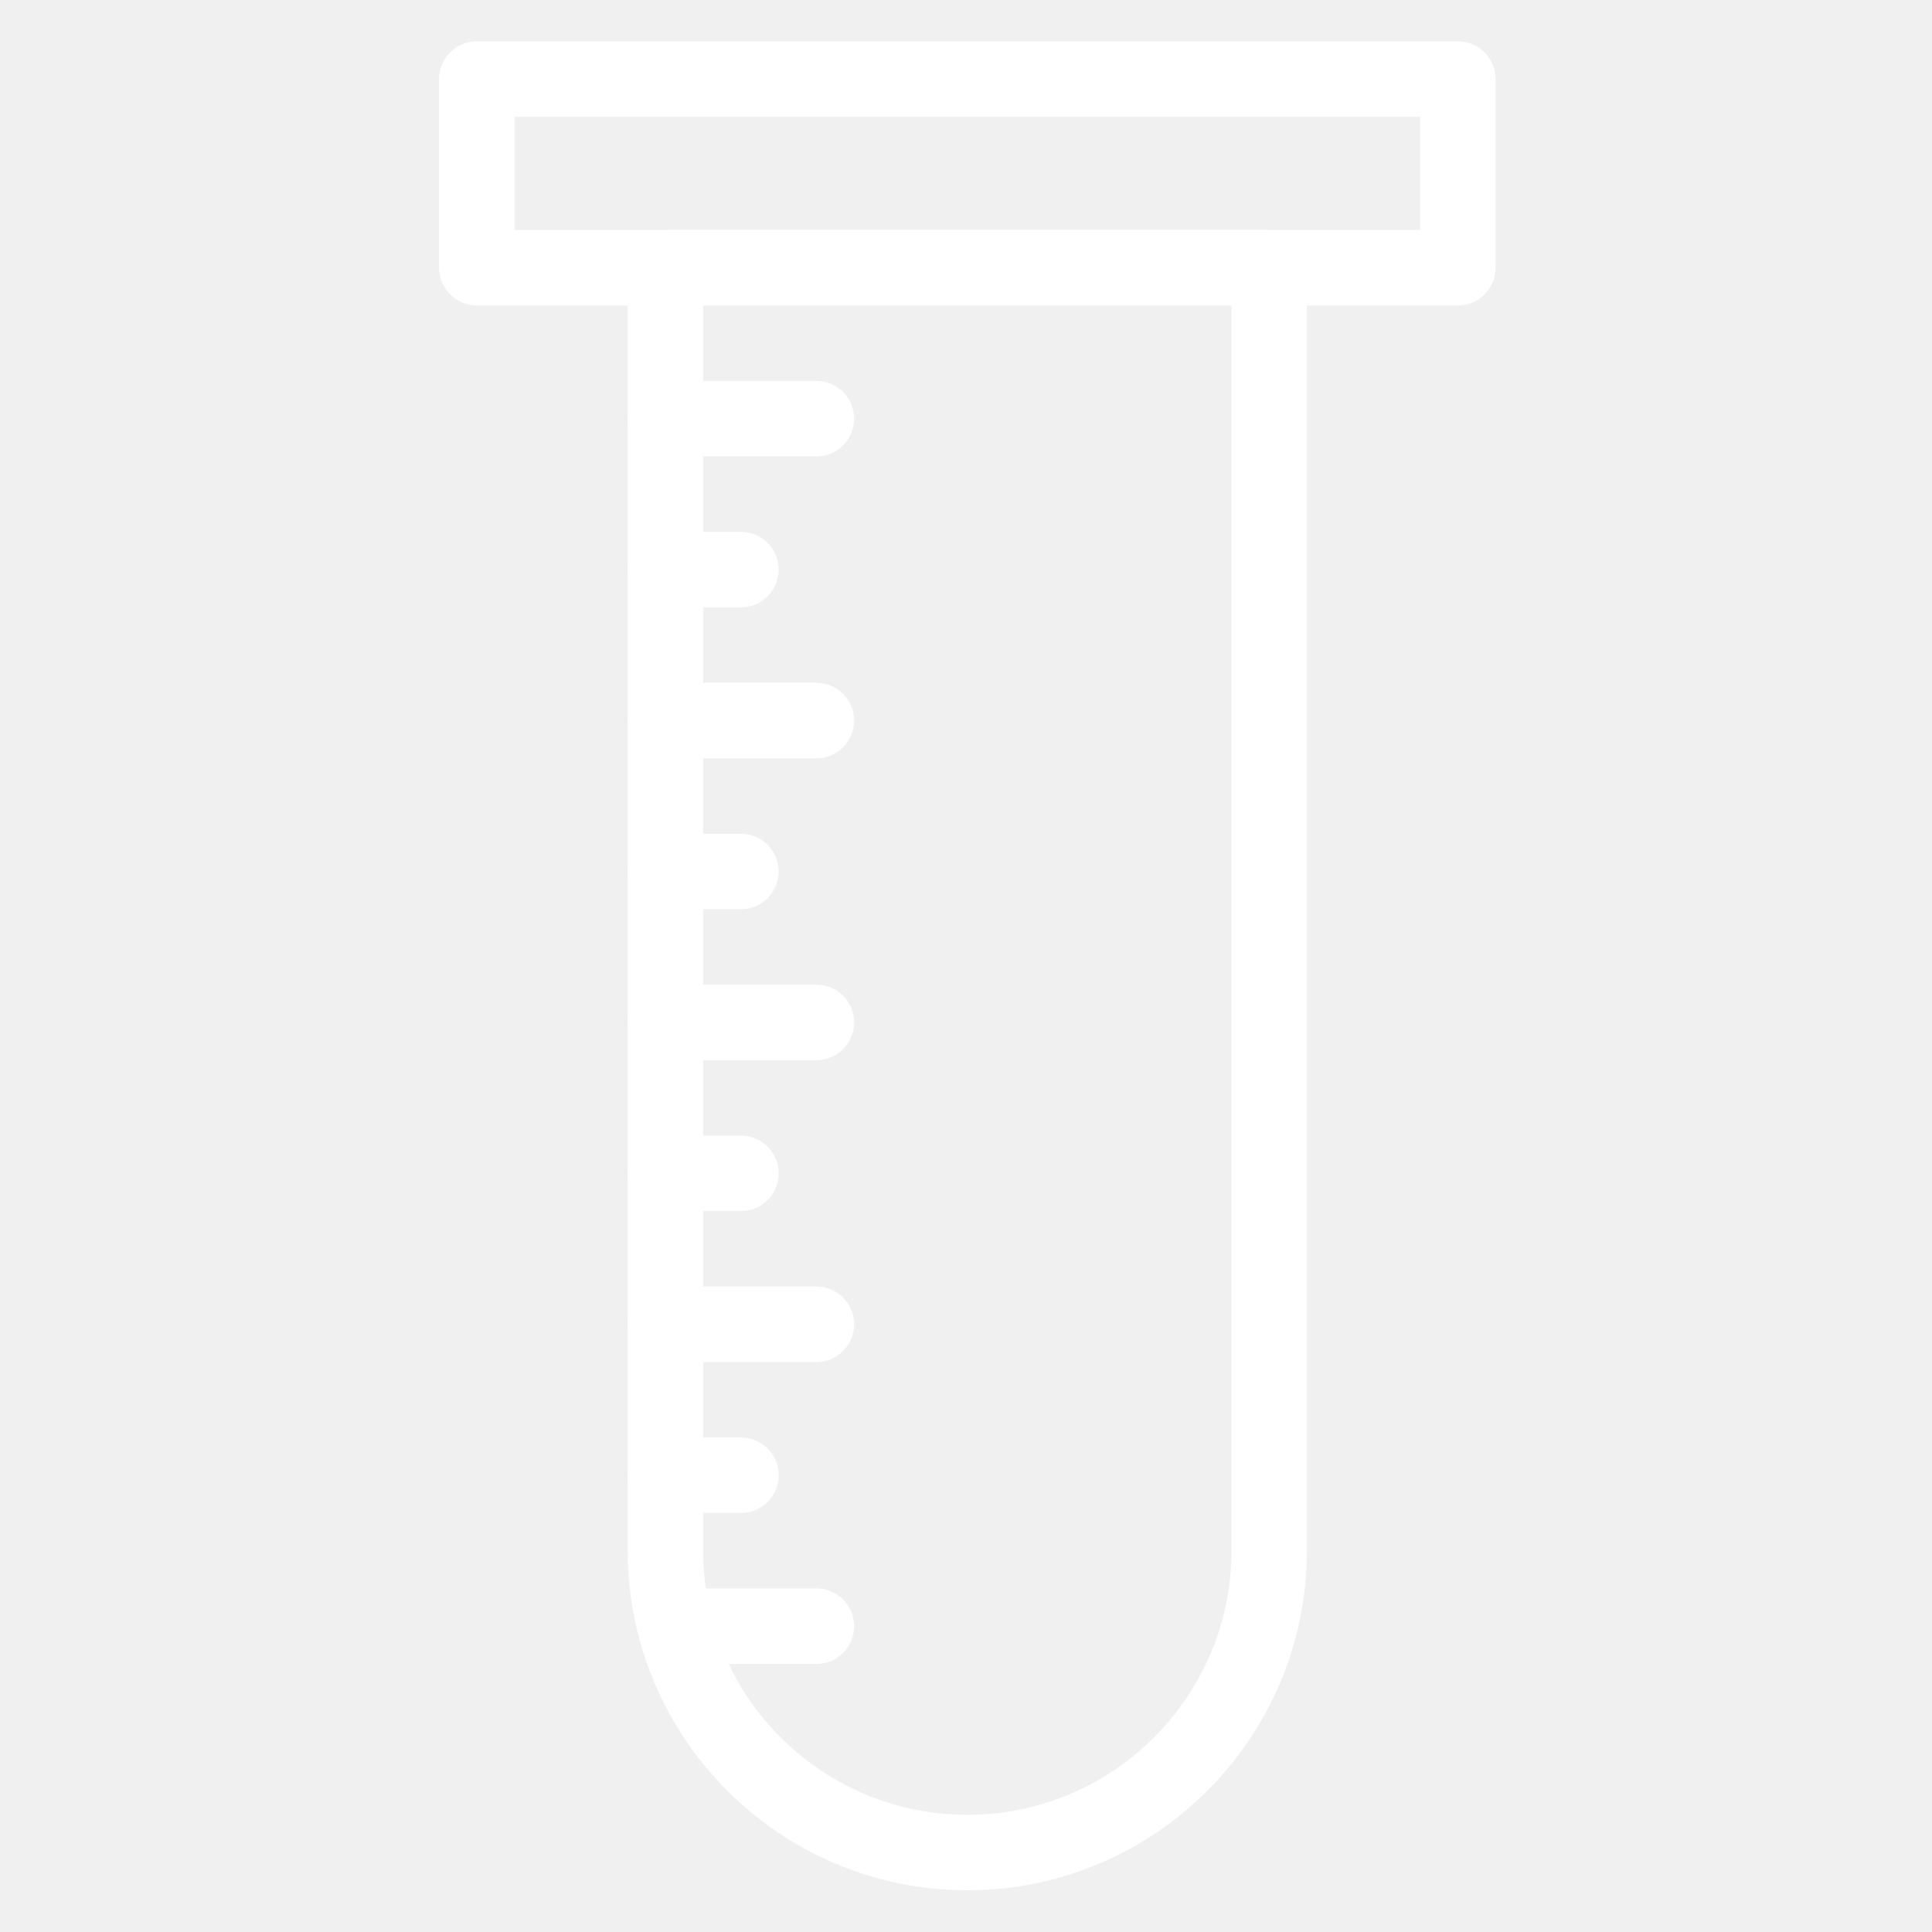
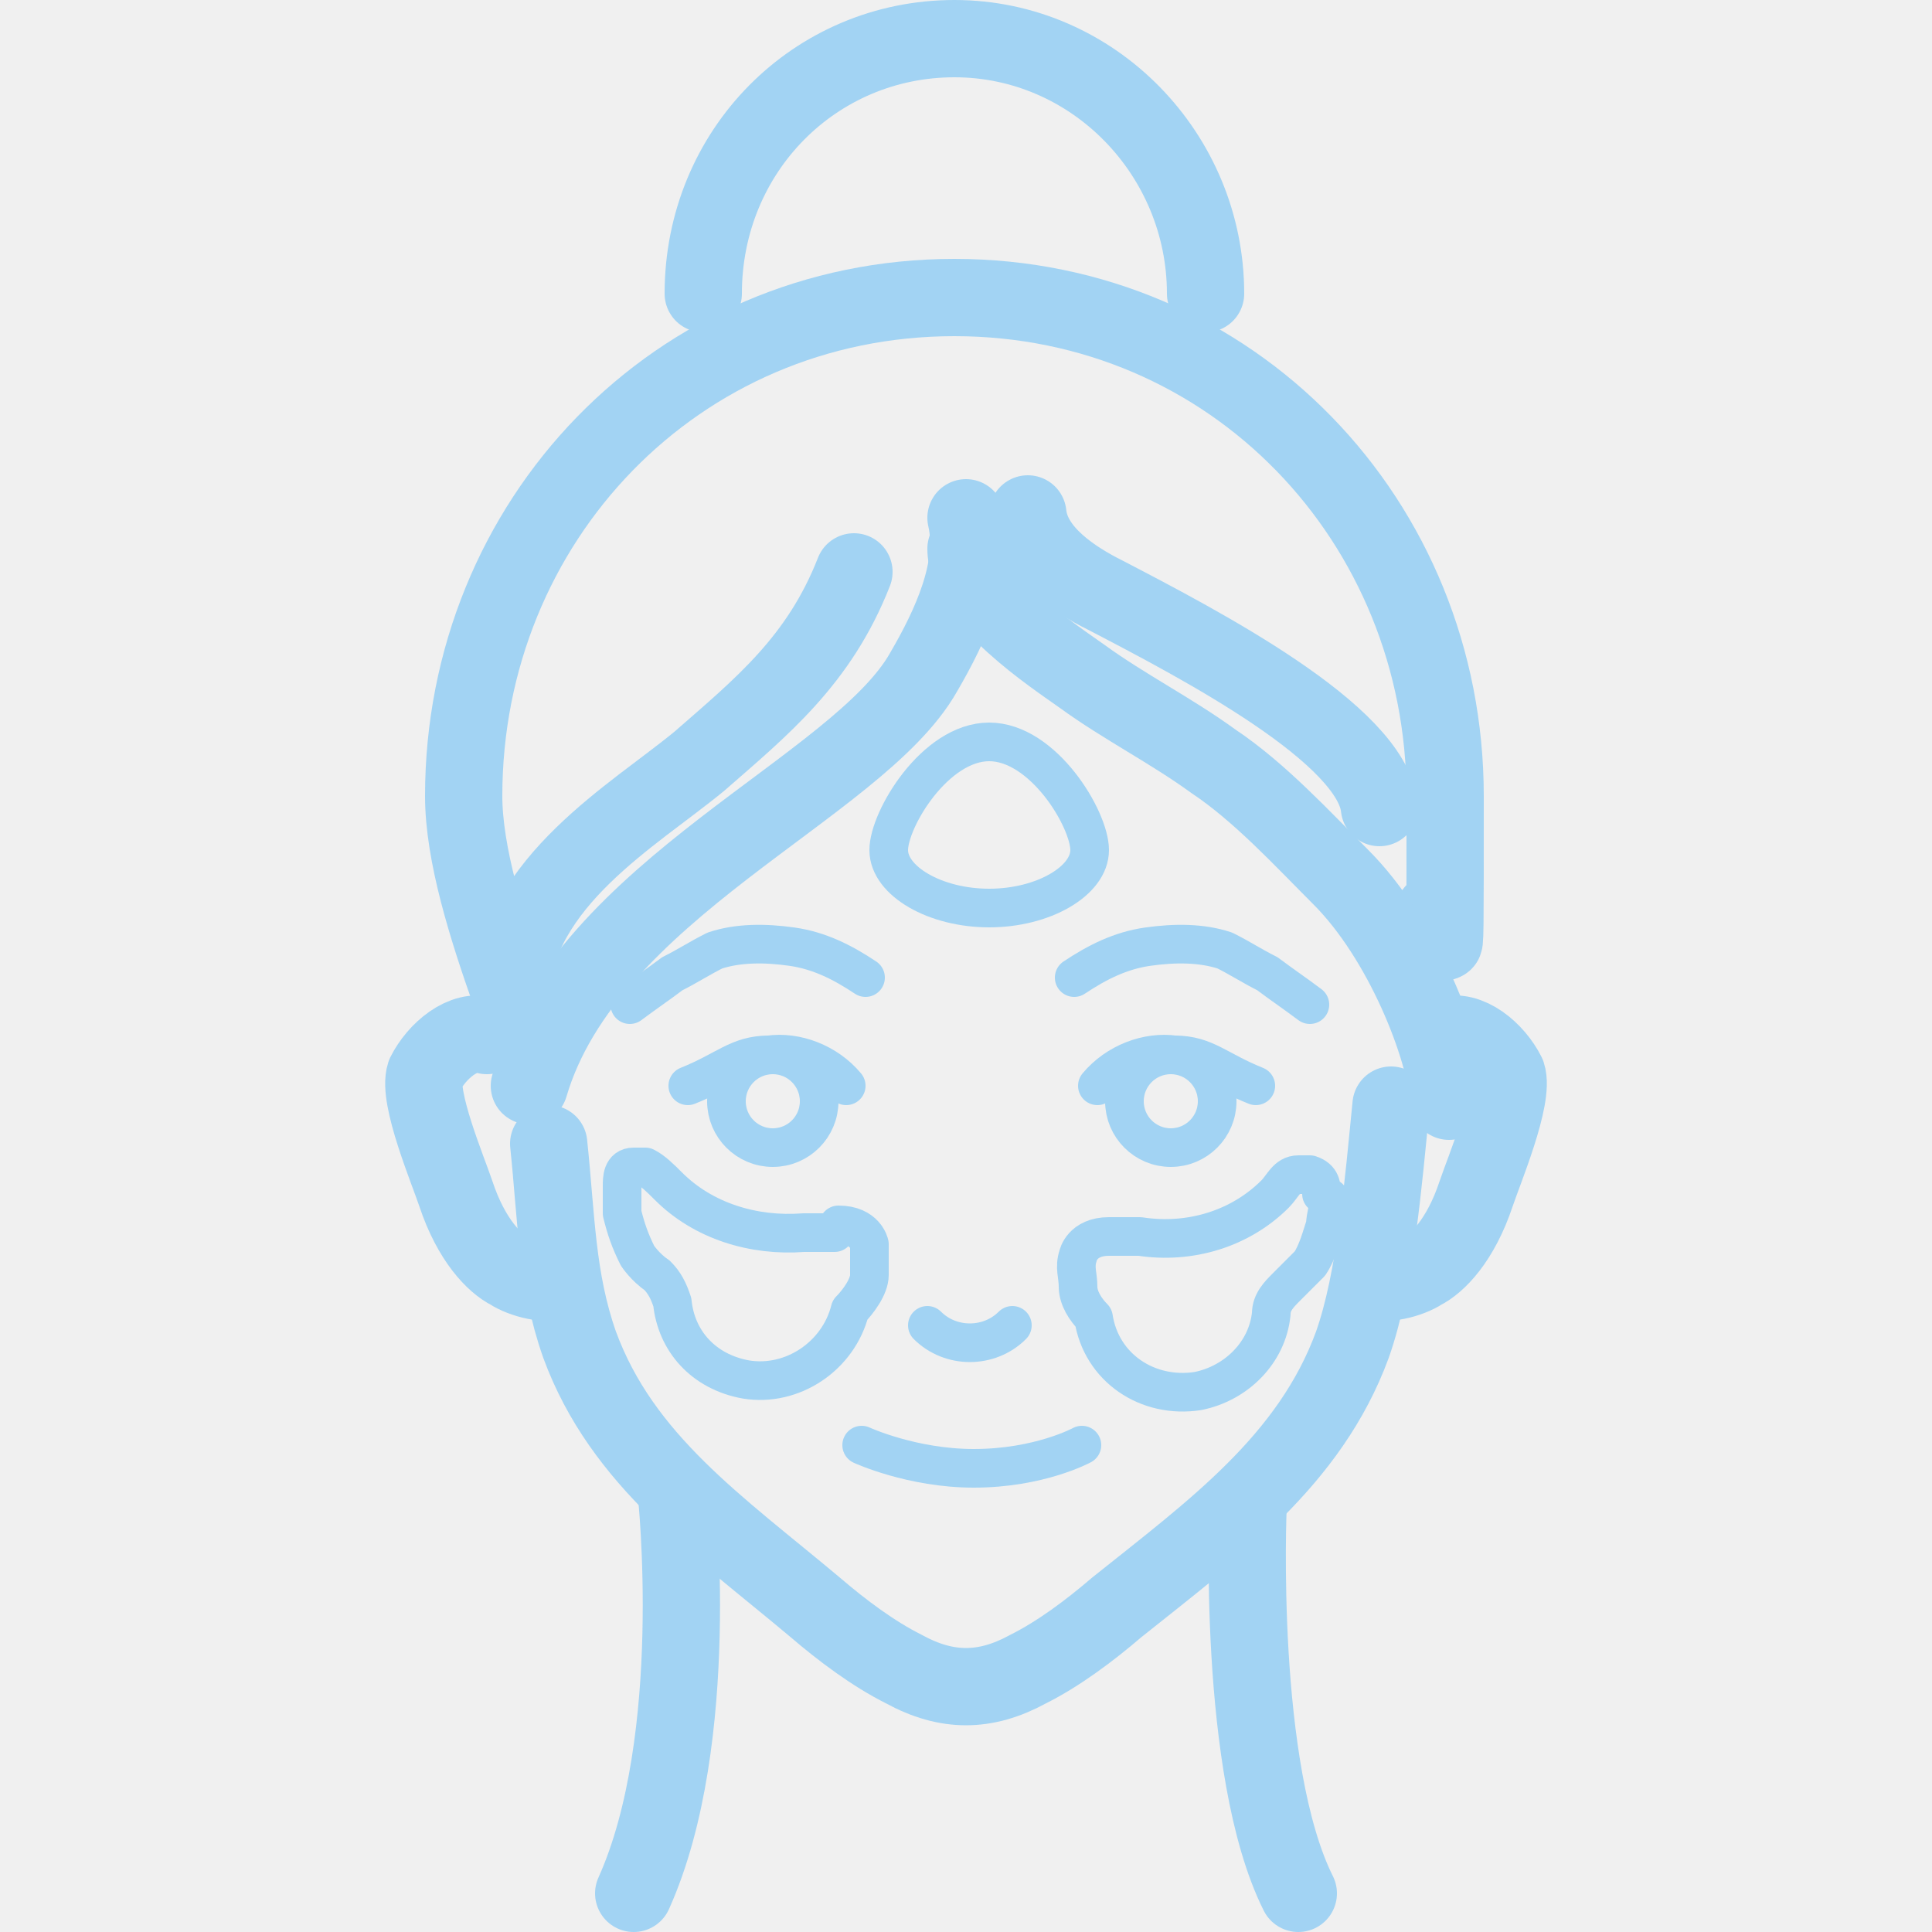
- <svg xmlns="http://www.w3.org/2000/svg" width="20" height="20" viewBox="0 0 20 20" fill="none">
-   <path d="M10.014 19.568C8.075 19.568 6.498 17.991 6.498 16.053V2.771C6.498 2.556 6.673 2.381 6.889 2.381H13.139C13.354 2.381 13.529 2.556 13.529 2.771V16.053C13.529 17.991 11.952 19.568 10.014 19.568ZM7.279 3.162V16.053C7.279 17.561 8.506 18.787 10.014 18.787C11.521 18.787 12.748 17.561 12.748 16.053V3.162H7.279Z" fill="white" />
-   <path d="M15.092 3.162H4.936C4.72 3.162 4.545 2.987 4.545 2.771V0.818C4.545 0.603 4.72 0.428 4.936 0.428H15.092C15.307 0.428 15.482 0.603 15.482 0.818V2.771C15.482 2.987 15.307 3.162 15.092 3.162ZM5.326 2.381H14.701V1.209H5.326V2.381Z" fill="white" />
-   <path d="M8.451 4.725H6.889C6.673 4.725 6.498 4.55 6.498 4.334C6.498 4.118 6.673 3.943 6.889 3.943H8.451C8.667 3.943 8.842 4.118 8.842 4.334C8.842 4.55 8.667 4.725 8.451 4.725Z" fill="white" />
-   <path d="M7.67 6.287H6.889C6.673 6.287 6.498 6.112 6.498 5.896C6.498 5.681 6.673 5.506 6.889 5.506H7.67C7.886 5.506 8.061 5.681 8.061 5.896C8.061 6.112 7.886 6.287 7.67 6.287Z" fill="white" />
-   <path d="M8.451 7.85H6.889C6.673 7.85 6.498 7.675 6.498 7.459C6.498 7.243 6.673 7.068 6.889 7.068H8.451C8.667 7.068 8.842 7.243 8.842 7.459C8.842 7.675 8.667 7.85 8.451 7.85Z" fill="white" />
-   <path d="M7.67 9.412H6.889C6.673 9.412 6.498 9.237 6.498 9.021C6.498 8.806 6.673 8.631 6.889 8.631H7.67C7.886 8.631 8.061 8.806 8.061 9.021C8.061 9.237 7.886 9.412 7.67 9.412Z" fill="white" />
-   <path d="M8.451 10.975H6.889C6.673 10.975 6.498 10.8 6.498 10.584C6.498 10.368 6.673 10.193 6.889 10.193H8.451C8.667 10.193 8.842 10.368 8.842 10.584C8.842 10.8 8.667 10.975 8.451 10.975Z" fill="white" />
-   <path d="M7.67 12.537H6.889C6.673 12.537 6.498 12.362 6.498 12.146C6.498 11.931 6.673 11.756 6.889 11.756H7.67C7.886 11.756 8.061 11.931 8.061 12.146C8.061 12.362 7.886 12.537 7.67 12.537Z" fill="white" />
-   <path d="M8.451 14.1H6.889C6.673 14.1 6.498 13.925 6.498 13.709C6.498 13.493 6.673 13.318 6.889 13.318H8.451C8.667 13.318 8.842 13.493 8.842 13.709C8.842 13.925 8.667 14.1 8.451 14.1Z" fill="white" />
-   <path d="M7.67 15.662H6.889C6.673 15.662 6.498 15.487 6.498 15.271C6.498 15.056 6.673 14.881 6.889 14.881H7.67C7.886 14.881 8.061 15.056 8.061 15.271C8.061 15.487 7.886 15.662 7.67 15.662Z" fill="white" />
-   <path d="M8.451 17.225H7.279C7.064 17.225 6.889 17.05 6.889 16.834C6.889 16.618 7.064 16.443 7.279 16.443H8.451C8.667 16.443 8.842 16.618 8.842 16.834C8.842 17.05 8.667 17.225 8.451 17.225Z" fill="white" />
+ <svg xmlns="http://www.w3.org/2000/svg" id="Layer_1" version="1.1" viewBox="0 0 50 50">
+   <defs>
+     <style>
+       .st0, .st1 {
+         fill: none;
+         stroke: #A2D3F3;
+         stroke-linecap: round;
+         stroke-linejoin: round;
+       }
+ 
+       .st1 {
+         stroke-width: 2px;
+       }
+ 	
+     </style>
+   </defs>
+   <path class="st1 st2" d="M14.2,29.6c.2,1.9.2,3.5.8,5.2,1.1,3,3.6,4.7,6.1,6.8.7.6,1.5,1.2,2.3,1.6,1.1.6,2.1.6,3.2,0,.8-.4,1.6-1,2.3-1.6,2.5-2,5-3.8,6.1-6.8.6-1.7.8-4.2,1-6.2" />
+   <path class="st1" d="M22.1,14.8c-.9,2.3-2.4,3.5-4,4.9-1.7,1.4-4.7,3.1-4.9,6h0c-.6-1.7-1.2-3.6-1.2-5.1,0-7.1,5.5-12.9,12.7-12.9s12.7,5.8,12.7,12.9,0,1.7-.4,3.3" />
+   <path class="st1" d="M25,13.4c.3,1.3-.4,2.8-1.1,4-1.7,3-8.7,5.6-10.2,10.7" />
+   <path class="st1" d="M25,14.2c0,1.3,2.3,2.8,3,3.3,1.1.8,2.3,1.4,3.4,2.2,1.2.8,2.3,2,3.3,3,1.6,1.6,2.7,4.4,2.8,5.8" />
+   <path class="st1" d="M12.6,26.8c-.6-.2-1.3.4-1.6,1-.2.6.6,2.5.8,3.1.4,1.2,1,1.8,1.4,2,.3.2,1,.4,1.3.2" />
+   <path class="st1" d="M37.4,26.8c.6-.2,1.3.4,1.6,1,.2.6-.6,2.5-.8,3.1-.4,1.2-1,1.8-1.4,2-.3.2-1,.4-1.3.2" />
+   <path class="st1" d="M26.6,13.3c.1,1,1.2,1.7,2,2.1,2.5,1.3,6.9,3.6,7.1,5.5" />
+   <path class="st1" d="M17.5,38.6s.7,6.4-1.1,10.4" />
+   <path class="st1" d="M32.3,39s-.3,6.8,1.3,10" />
+   <path class="st0" d="M28.4,28.1c.5-.6,1.3-.9,2-.8.8,0,1.1.4,2.1.8" />
+   <ellipse class="st0" cx="30.3" cy="28.5" rx="1.2" ry="1.2" />
+   <path class="st0" d="M27.8,25.3c.6-.4,1.2-.7,1.9-.8.7-.1,1.4-.1,2,.1.4.2.7.4,1.1.6.4.3.7.5,1.1.8" />
+   <path class="st0" d="M21.9,28.1c-.5-.6-1.3-.9-2-.8-.8,0-1.1.4-2.1.8" />
+   <ellipse class="st0" cx="20" cy="28.5" rx="1.2" ry="1.2" />
+   <path class="st0" d="M22.4,25.3c-.6-.4-1.2-.7-1.9-.8-.7-.1-1.4-.1-2,.1-.4.2-.7.4-1.1.6-.4.3-.7.5-1.1.8" />
+   <path class="st0" d="M22.3,37.4s1.3.6,2.9.6c1.7,0,2.8-.6,2.8-.6" />
+   <path class="st0" d="M26.2,34.3c-.6.6-1.6.6-2.2,0" />
+   <path class="st1" d="M31.2,7.6c0-3.6-2.9-6.6-6.5-6.6s-6.5,2.9-6.5,6.6" />
+   <path class="st0" d="M28.2,22c0-.8-1.2-2.8-2.6-2.8s-2.6,2-2.6,2.8,1.2,1.5,2.6,1.5,2.6-.7,2.6-1.5Z" />
+   <g>
+     <path class="st0" d="M34.2,30.9c0-.2,0-.4-.3-.5-.1,0-.2,0-.3,0-.3,0-.4.3-.6.5-.9.9-2.2,1.3-3.5,1.1-.3,0-.6,0-.8,0-.7,0-.8.5-.8.5-.1.3,0,.5,0,.8,0,.3.2.6.4.8,0,0,0,0,0,0,.2,1.3,1.4,2.1,2.7,1.9,1-.2,1.8-1,1.9-2,0-.3.2-.5.4-.7.3-.3.5-.5.6-.6.2-.3.3-.7.4-1,0-.2.1-.5.1-.7h0Z" />
+     <path class="st0" d="M21.6,31.9c-.3,0-.6,0-.8,0-1.3.1-2.6-.3-3.5-1.2-.2-.2-.4-.4-.6-.5-.1,0-.2,0-.3,0-.3,0-.3.3-.3.5,0,.2,0,.5,0,.7.1.4.2.7.4,1.1,0,0,.2.3.5.5.2.2.3.4.4.7.1,1,.8,1.8,1.9,2,1.2.2,2.4-.6,2.7-1.8.2-.2.5-.6.5-.9,0-.3,0-.6,0-.8,0,0-.1-.5-.8-.5h0Z" />
+   </g>
</svg>
